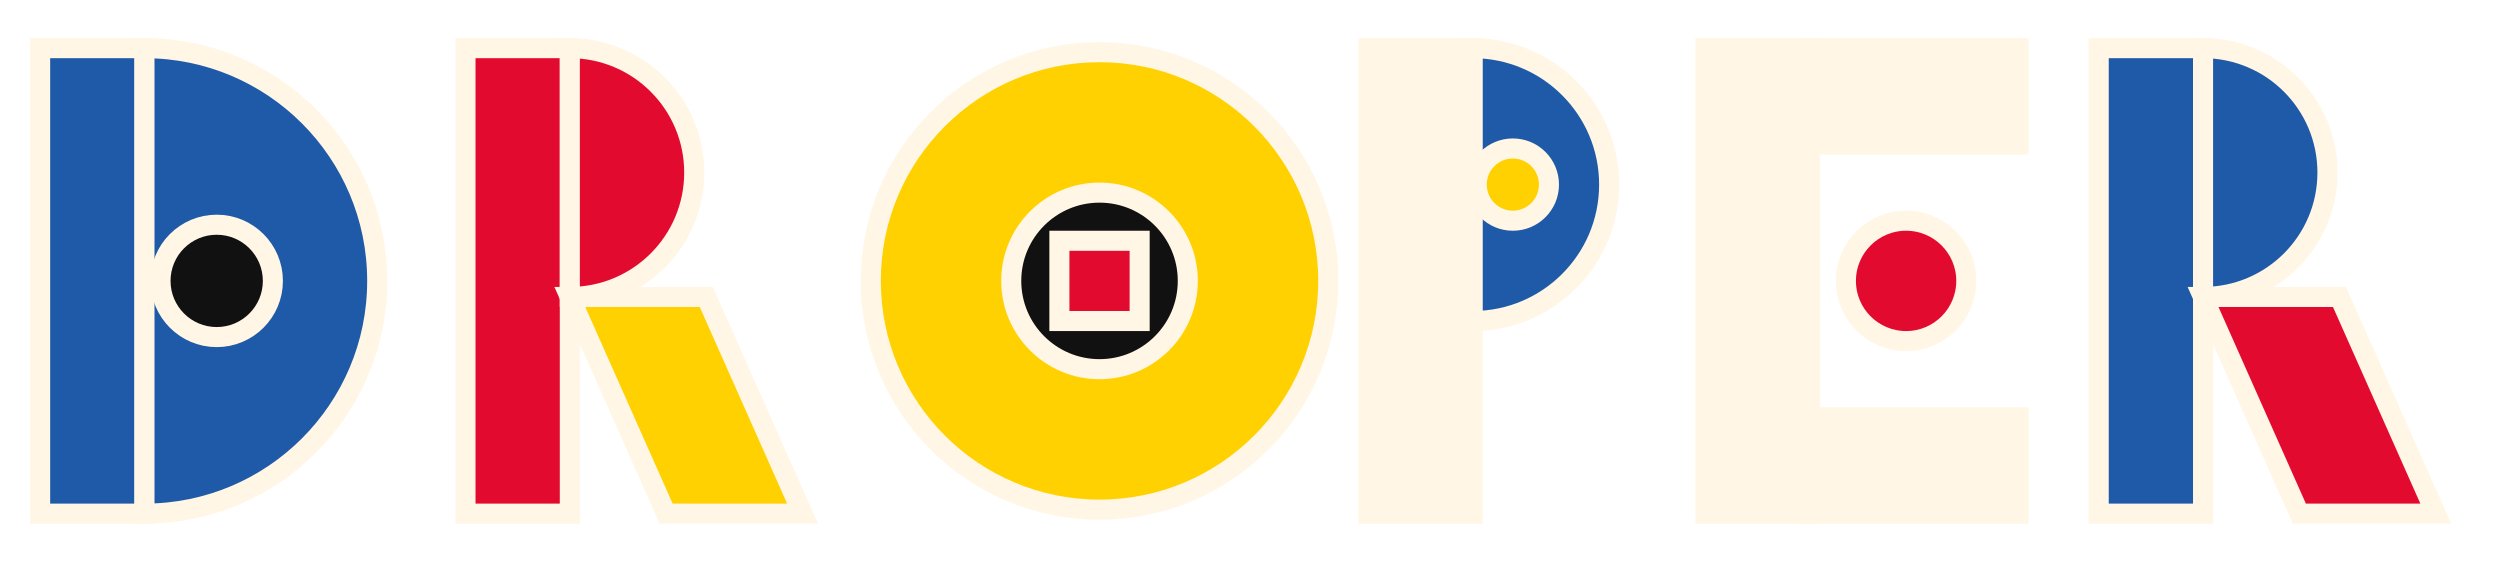
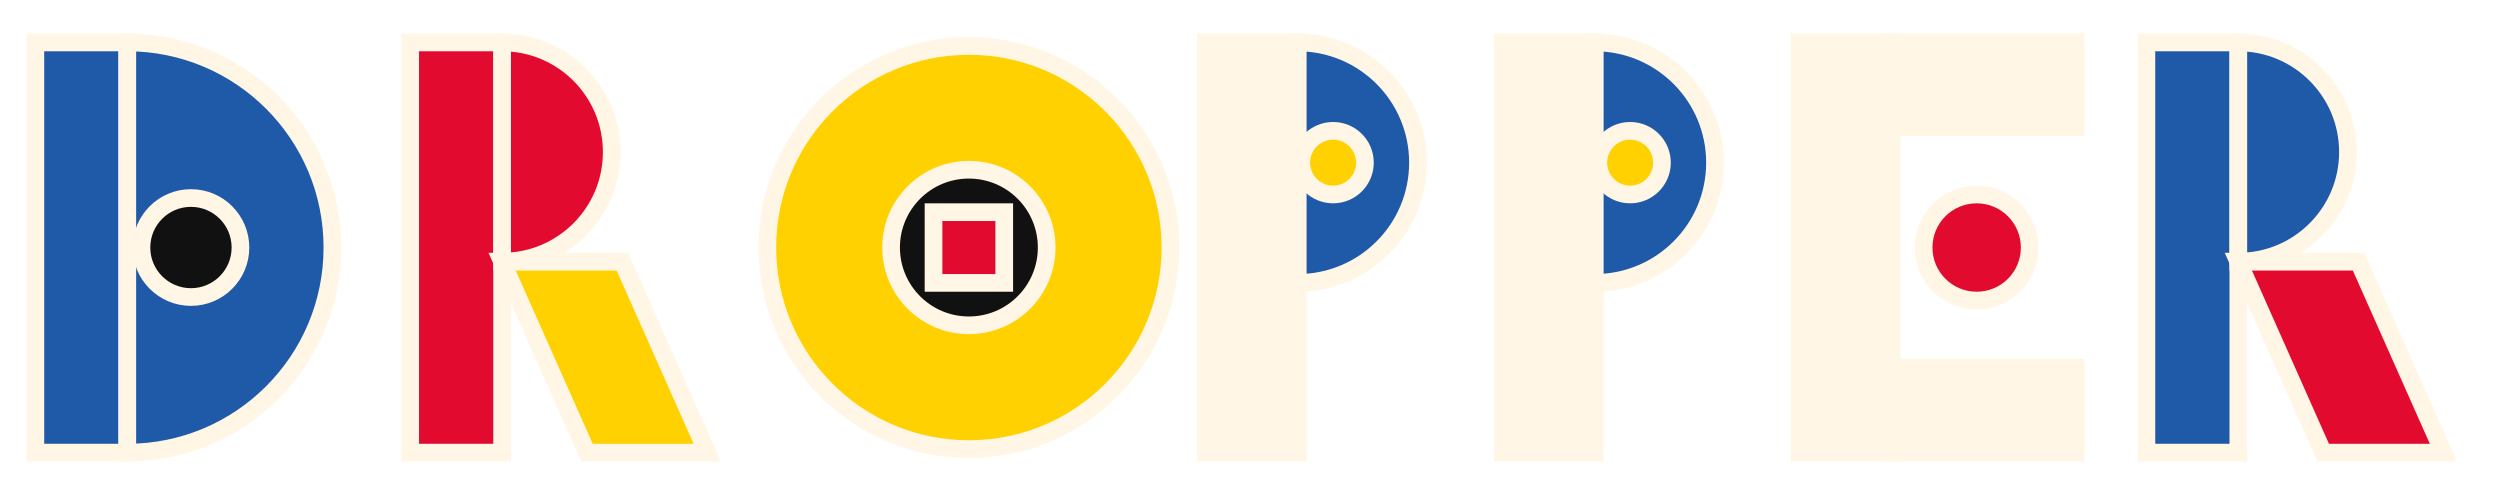
- <svg xmlns="http://www.w3.org/2000/svg" viewBox="0 0 623 140" role="img" aria-label="Droper">
+ <svg xmlns="http://www.w3.org/2000/svg" viewBox="0 0 707 140" role="img" aria-label="Dropper">
  <rect x="10" y="12" width="26" height="116" fill="#1E5AA8" stroke="#FFF6E5" stroke-width="5" stroke-linejoin="miter" />
  <path d="M36,12 A58,58 0 0 1 36,128 Z" fill="#1E5AA8" stroke="#FFF6E5" stroke-width="5" stroke-linejoin="miter" />
  <circle cx="54" cy="70" r="14" fill="#111111" stroke="#FFF6E5" stroke-width="5" stroke-linejoin="miter" />
  <rect x="116" y="12" width="26" height="116" fill="#E30A2F" stroke="#FFF6E5" stroke-width="5" stroke-linejoin="miter" />
  <path d="M142,12 A31,31 0 0 1 142,74 Z" fill="#E30A2F" stroke="#FFF6E5" stroke-width="5" stroke-linejoin="miter" />
  <polygon points="142,74 176,74 200,128 166,128" fill="#FFD100" stroke="#FFF6E5" stroke-width="5" stroke-linejoin="miter" />
  <circle cx="274" cy="70" r="57" fill="#FFD100" stroke="#FFF6E5" stroke-width="5" stroke-linejoin="miter" />
  <circle cx="274" cy="70" r="22" fill="#111111" stroke="#FFF6E5" stroke-width="5" stroke-linejoin="miter" />
  <rect x="264" y="60" width="20" height="20" fill="#E30A2F" stroke="#FFF6E5" stroke-width="5" stroke-linejoin="miter" />
  <rect x="341" y="12" width="26" height="116" fill="#FFF6E5" stroke="#FFF6E5" stroke-width="5" stroke-linejoin="miter" />
  <path d="M367,12 A34,34 0 0 1 367,80 Z" fill="#1E5AA8" stroke="#FFF6E5" stroke-width="5" stroke-linejoin="miter" />
  <circle cx="377" cy="46" r="9" fill="#FFD100" stroke="#FFF6E5" stroke-width="5" stroke-linejoin="miter" />
  <rect x="425" y="12" width="26" height="116" fill="#FFF6E5" stroke="#FFF6E5" stroke-width="5" stroke-linejoin="miter" />
-   <rect x="451" y="12" width="52" height="24" fill="#FFF6E5" stroke="#FFF6E5" stroke-width="5" stroke-linejoin="miter" />
-   <circle cx="475" cy="70" r="15" fill="#E30A2F" stroke="#FFF6E5" stroke-width="5" stroke-linejoin="miter" />
-   <rect x="451" y="104" width="52" height="24" fill="#FFF6E5" stroke="#FFF6E5" stroke-width="5" stroke-linejoin="miter" />
-   <rect x="523" y="12" width="26" height="116" fill="#1E5AA8" stroke="#FFF6E5" stroke-width="5" stroke-linejoin="miter" />
-   <path d="M549,12 A31,31 0 0 1 549,74 Z" fill="#1E5AA8" stroke="#FFF6E5" stroke-width="5" stroke-linejoin="miter" />
-   <polygon points="549,74 583,74 607,128 573,128" fill="#E30A2F" stroke="#FFF6E5" stroke-width="5" stroke-linejoin="miter" />
+   <path d="M451,12 A34,34 0 0 1 451,80 Z" fill="#1E5AA8" stroke="#FFF6E5" stroke-width="5" stroke-linejoin="miter" />
+   <circle cx="461" cy="46" r="9" fill="#FFD100" stroke="#FFF6E5" stroke-width="5" stroke-linejoin="miter" />
+   <rect x="509" y="12" width="26" height="116" fill="#FFF6E5" stroke="#FFF6E5" stroke-width="5" stroke-linejoin="miter" />
+   <rect x="535" y="12" width="52" height="24" fill="#FFF6E5" stroke="#FFF6E5" stroke-width="5" stroke-linejoin="miter" />
+   <circle cx="559" cy="70" r="15" fill="#E30A2F" stroke="#FFF6E5" stroke-width="5" stroke-linejoin="miter" />
+   <rect x="535" y="104" width="52" height="24" fill="#FFF6E5" stroke="#FFF6E5" stroke-width="5" stroke-linejoin="miter" />
+   <rect x="607" y="12" width="26" height="116" fill="#1E5AA8" stroke="#FFF6E5" stroke-width="5" stroke-linejoin="miter" />
+   <path d="M633,12 A31,31 0 0 1 633,74 Z" fill="#1E5AA8" stroke="#FFF6E5" stroke-width="5" stroke-linejoin="miter" />
+   <polygon points="633,74 667,74 691,128 657,128" fill="#E30A2F" stroke="#FFF6E5" stroke-width="5" stroke-linejoin="miter" />
</svg>
